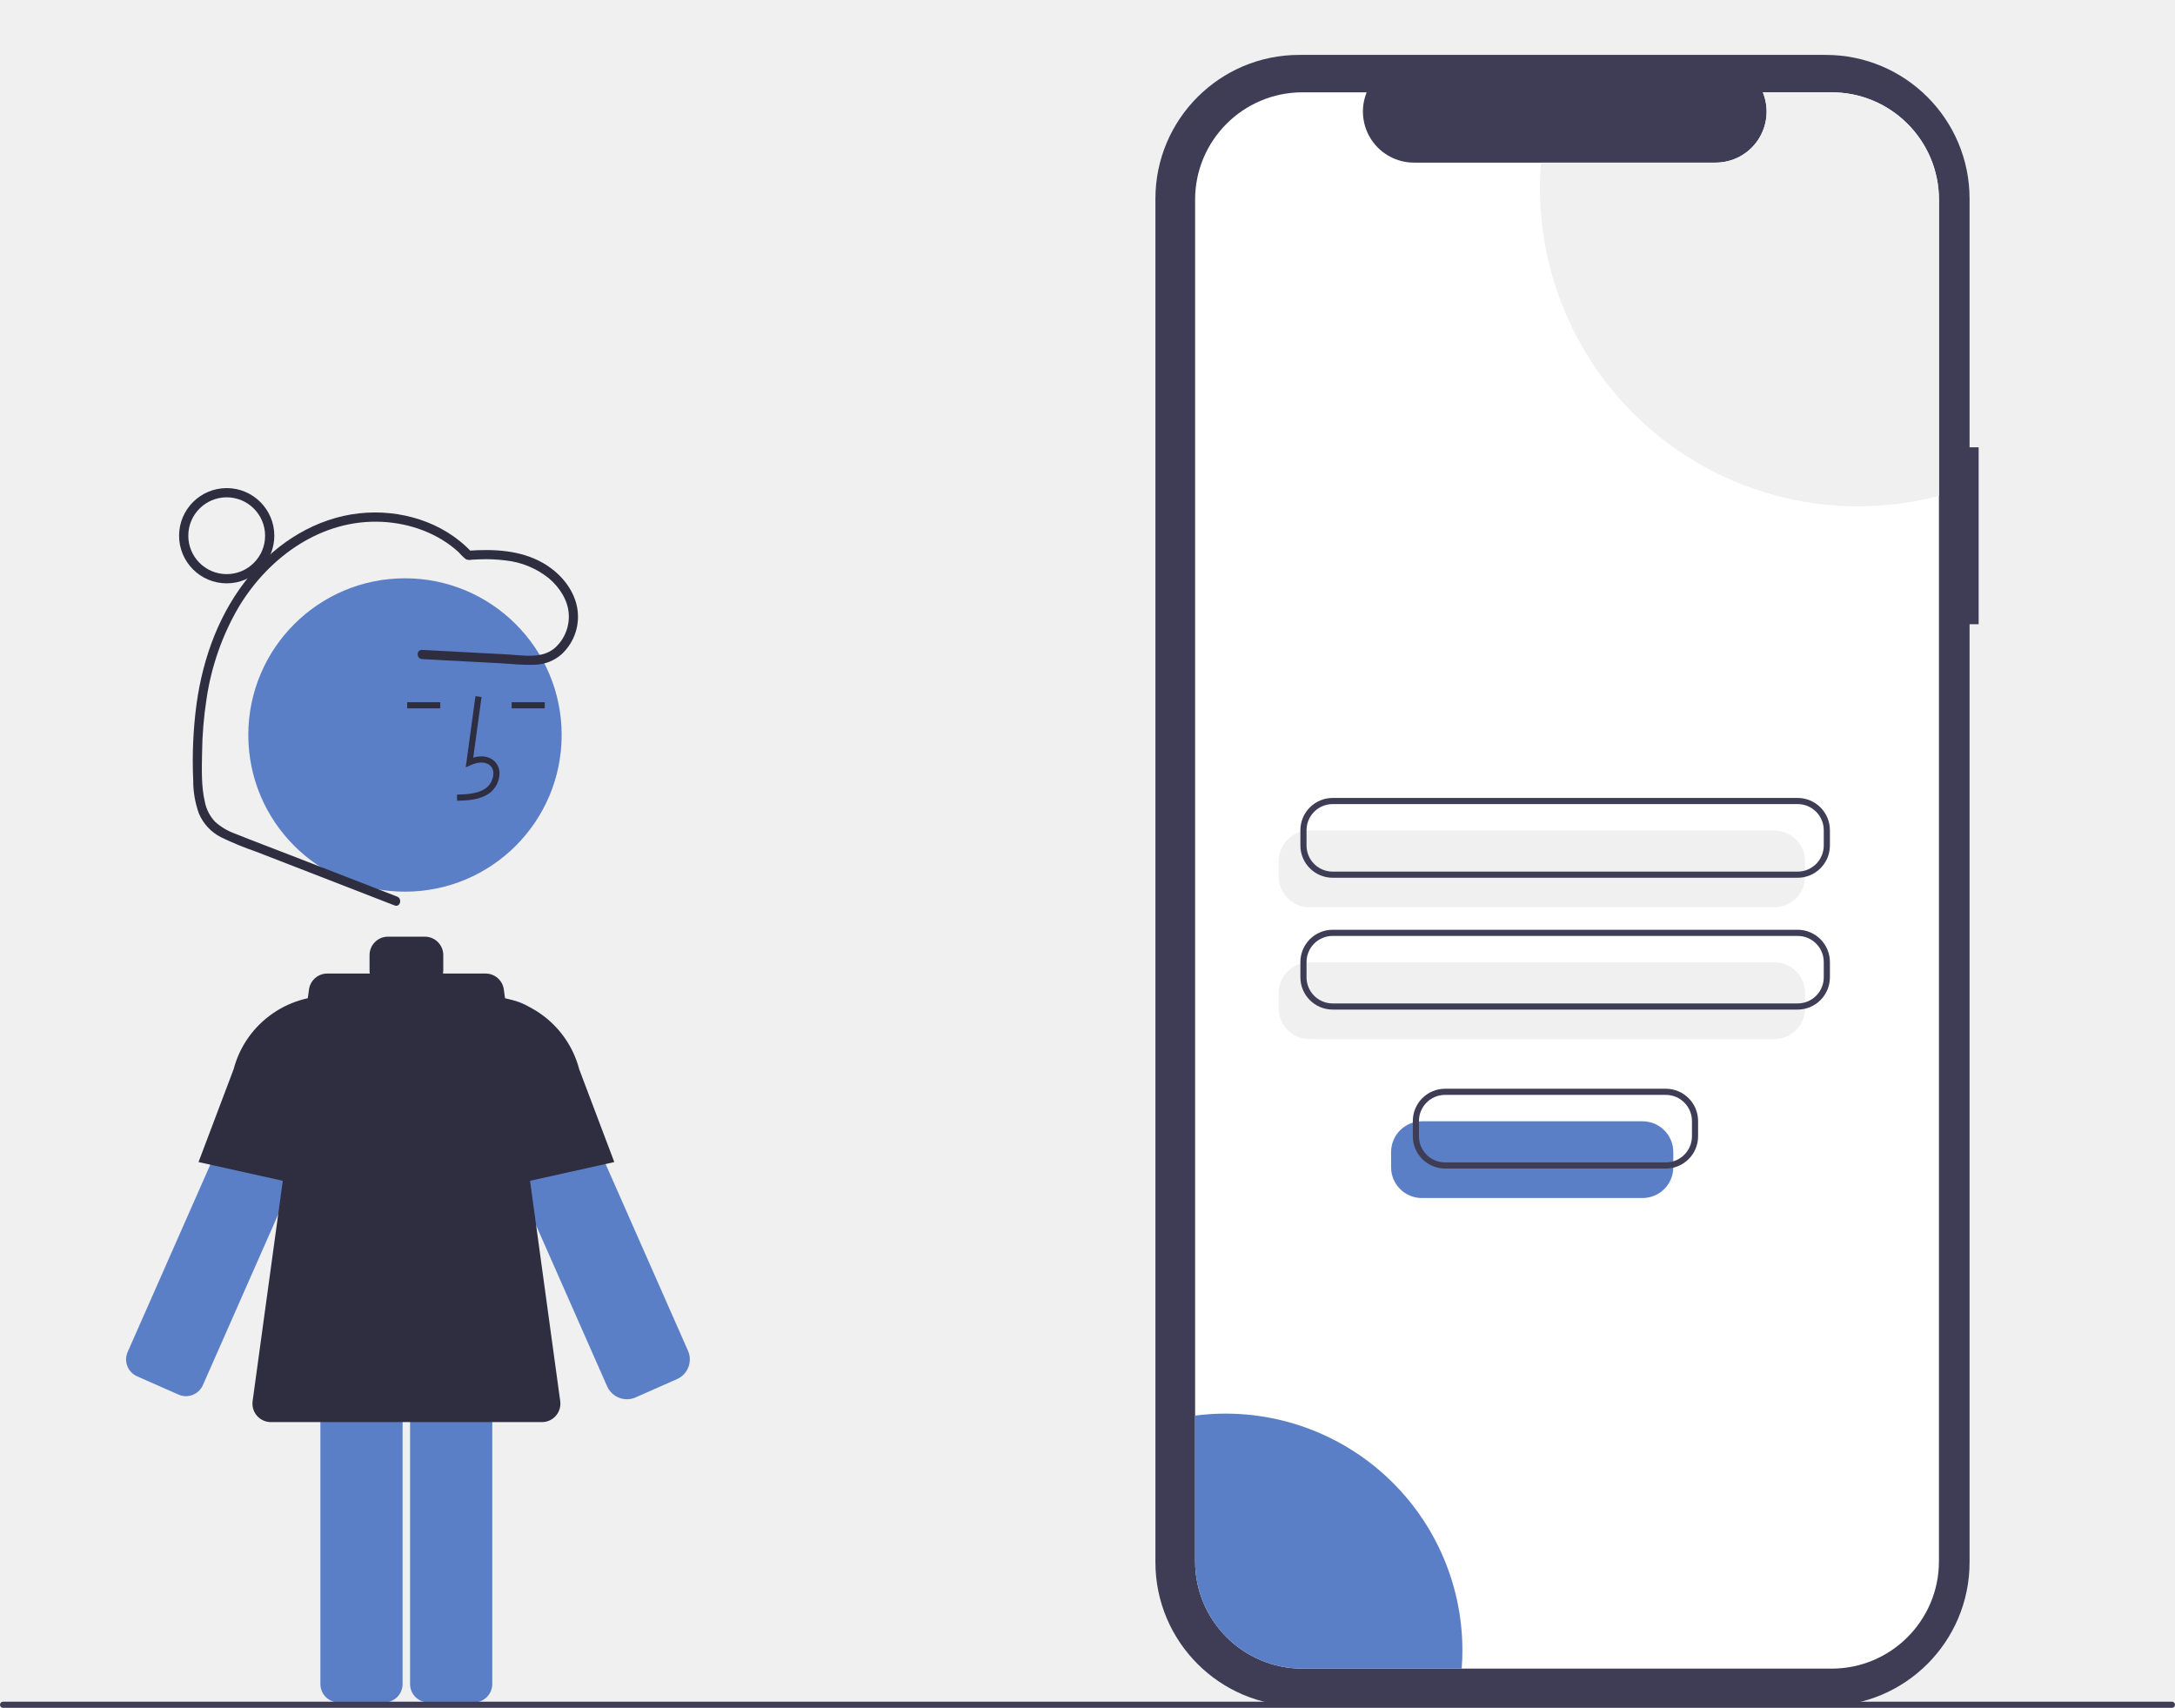
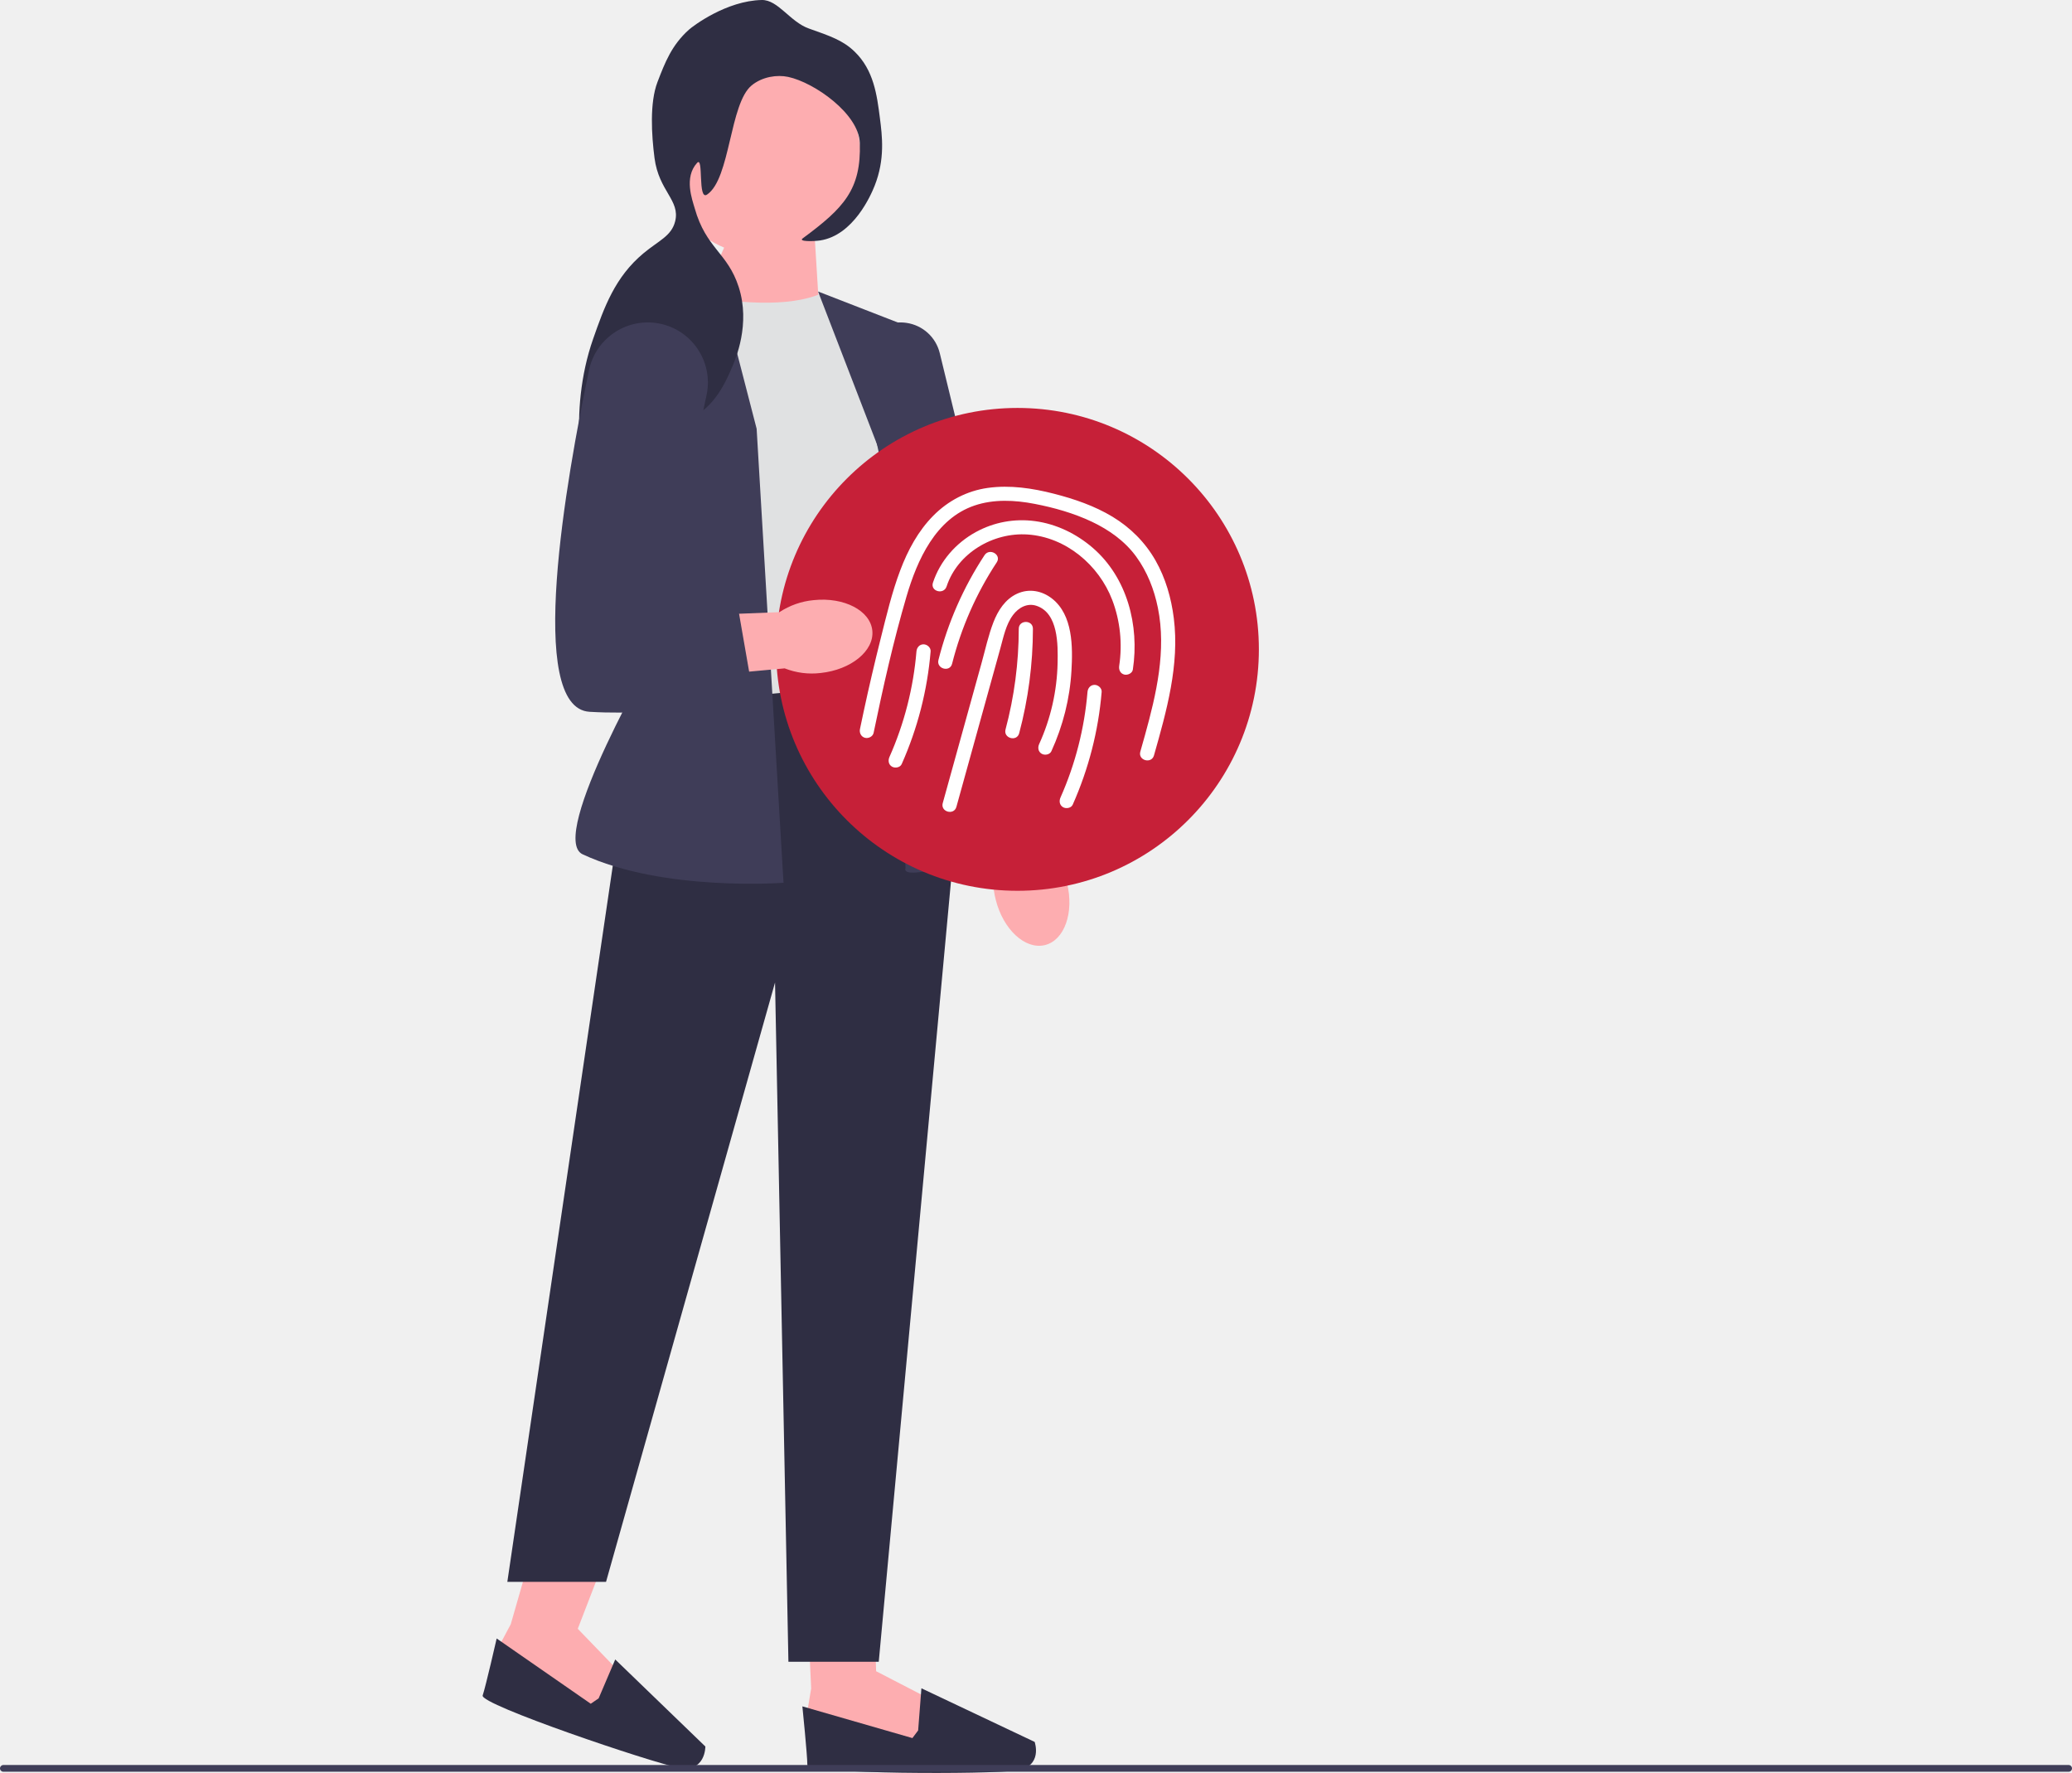
- <svg xmlns="http://www.w3.org/2000/svg" data-name="Layer 1" width="708" height="555.867" viewBox="0 0 708 555.867">
-   <path id="b10fb2cf-c586-4c5f-9fbf-e678f5ffa3db-61" data-name="Path 133" d="M890.465,679.515a211.722,211.722,0,0,1-46.196,37.27c-.392.241-.79.467-1.189.7l-27.639-24.463c.29-.27.612-.572.958-.905C836.992,672.563,939.229,535.838,946.042,502.544,945.572,505.317,952.189,614.094,890.465,679.515Z" transform="translate(-246 -172.0663)" fill="#f0f0f0" />
-   <path id="a32c10c7-75df-4179-a648-6a8d2a687209-62" data-name="Path 134" d="M849.602,721.505c-.523.125-1.054.241-1.588.348l-20.735-18.353c.405-.141.879-.309,1.42-.496,8.897-3.15,35.394-12.66,61.764-23.492,28.334-11.644,56.533-24.8,62.598-33.227C951.76,648.244,911.686,707.622,849.602,721.505Z" transform="translate(-246 -172.0663)" fill="#f0f0f0" />
-   <path d="M890.082,317.646h-2.953V236.753a46.819,46.819,0,0,0-46.819-46.819H668.926a46.819,46.819,0,0,0-46.819,46.819v443.789a46.819,46.819,0,0,0,46.819,46.819H840.31a46.819,46.819,0,0,0,46.819-46.819V375.228h2.953Z" transform="translate(-246 -172.0663)" fill="#3f3d56" />
-   <path d="M877.163,237.074V680.217a34.957,34.957,0,0,1-34.969,34.957H669.984a34.954,34.954,0,0,1-34.957-34.957V237.074a34.954,34.954,0,0,1,34.957-34.957h20.898a16.619,16.619,0,0,0,15.383,22.88h98.181a16.601,16.601,0,0,0,15.384-22.88H842.193A34.957,34.957,0,0,1,877.163,237.074Z" transform="translate(-246 -172.0663)" fill="#fff" />
-   <path d="M823.595,467.355H672.228a10.011,10.011,0,0,1-10-10v-4.978a10.011,10.011,0,0,1,10-10h151.367a10.011,10.011,0,0,1,10,10v4.978A10.011,10.011,0,0,1,823.595,467.355Z" transform="translate(-246 -172.0663)" fill="#f0f0f0" />
-   <path d="M823.595,510.262H672.228a10.011,10.011,0,0,1-10-10v-4.978a10.011,10.011,0,0,1,10-10h151.367a10.011,10.011,0,0,1,10,10v4.978A10.011,10.011,0,0,1,823.595,510.262Z" transform="translate(-246 -172.0663)" fill="#f0f0f0" />
-   <path d="M831.166,457.759H679.8a10.512,10.512,0,0,1-10.5-10.5v-4.978a10.512,10.512,0,0,1,10.5-10.5h151.367a10.512,10.512,0,0,1,10.5,10.5v4.978A10.512,10.512,0,0,1,831.166,457.759Zm-151.367-23.978a8.51,8.51,0,0,0-8.5,8.5v4.978a8.51,8.51,0,0,0,8.5,8.5h151.367a8.51,8.51,0,0,0,8.5-8.5v-4.978a8.51,8.51,0,0,0-8.5-8.5Z" transform="translate(-246 -172.0663)" fill="#3f3d56" />
-   <path d="M831.166,500.666H679.8a10.512,10.512,0,0,1-10.5-10.5V485.189a10.512,10.512,0,0,1,10.5-10.5h151.367a10.512,10.512,0,0,1,10.5,10.5v4.978A10.512,10.512,0,0,1,831.166,500.666ZM679.8,476.689a8.51,8.51,0,0,0-8.5,8.5v4.978a8.51,8.51,0,0,0,8.5,8.5h151.367a8.51,8.51,0,0,0,8.5-8.5V485.189a8.51,8.51,0,0,0-8.5-8.5Z" transform="translate(-246 -172.0663)" fill="#3f3d56" />
-   <path d="M877.163,237.074V333.464A103.539,103.539,0,0,1,747.28,233.389q0-4.24.341-8.392h56.826a16.601,16.601,0,0,0,15.384-22.88H842.193A34.957,34.957,0,0,1,877.163,237.074Z" transform="translate(-246 -172.0663)" fill="#f0f0f0" />
-   <path d="M722.041,709.154c0,2.032-.076,4.038-.24,6.02H669.984a34.954,34.954,0,0,1-34.957-34.957v-47.4a77.073,77.073,0,0,1,87.013,76.337Z" transform="translate(-246 -172.0663)" fill="#5b7fc7" />
-   <path d="M304.121,625.985a6.007,6.007,0,0,0,7.911-3.067l46.679-105.794a13.379,13.379,0,0,0-17.077-17.876h-0a13.199,13.199,0,0,0-6.75,5.78,13.649,13.649,0,0,0-.654,1.293l-46.679,105.794a6,6,0,0,0,3.067,7.912Z" transform="translate(-246 -172.0663)" fill="#5b7fc7" />
-   <path d="M356.795,560.557l-46.172-10.261,11.428-30.232a31.95,31.95,0,0,1,34.299-23.628l.445.049Z" transform="translate(-246 -172.0663)" fill="#2f2e41" />
-   <path d="M450.055,627.498a7.028,7.028,0,0,1-6.412-4.177L396.964,517.527a14.381,14.381,0,0,1,25.609-12.997v-0a14.618,14.618,0,0,1,.703,1.388l46.679,105.794a7,7,0,0,1-3.579,9.23l-13.961,6.16-.007-.016A6.944,6.944,0,0,1,450.055,627.498Z" transform="translate(-246 -172.0663)" fill="#5b7fc7" />
-   <path d="M385.485,591.169a6.007,6.007,0,0,0-6,6V720.183a6.007,6.007,0,0,0,6,6H400.245a6.007,6.007,0,0,0,6-6V597.169a6.007,6.007,0,0,0-6-6Z" transform="translate(-246 -172.0663)" fill="#5b7fc7" />
-   <path d="M356.293,591.169a6.007,6.007,0,0,0-6,6V720.183a6.007,6.007,0,0,0,6,6h14.76a6.007,6.007,0,0,0,6-6V597.169a6.007,6.007,0,0,0-6-6Z" transform="translate(-246 -172.0663)" fill="#5b7fc7" />
-   <circle cx="131.828" cy="239.224" r="51" fill="#5b7fc7" />
-   <path d="M394.8,432.699c3.306-.092,7.42-.207,10.59-2.522a8.133,8.133,0,0,0,3.2-6.073,5.471,5.471,0,0,0-1.86-4.493c-1.656-1.399-4.073-1.727-6.678-.961l2.699-19.726-1.981-.271L397.596,421.843l1.655-.759c1.918-.88,4.552-1.328,6.188.055a3.515,3.515,0,0,1,1.153,2.896,6.147,6.147,0,0,1-2.381,4.528c-2.467,1.802-5.746,2.034-9.466,2.138Z" transform="translate(-246 -172.0663)" fill="#2f2e41" />
-   <rect x="166.55" y="228.559" width="10.772" height="2" fill="#2f2e41" />
-   <rect x="132.55" y="228.559" width="10.772" height="2" fill="#2f2e41" />
-   <path d="M428.362,628.119l-18.356-134a6,6,0,0,0-5.945-5.186H390.205a6.025,6.025,0,0,0,.09-1v-5a6,6,0,0,0-6-6h-12a6,6,0,0,0-6,6v5a6.025,6.025,0,0,0,.09,1H352.53a6,6,0,0,0-5.945,5.186l-18.356,134a6,6,0,0,0,5.944,6.814h88.244A6,6,0,0,0,428.362,628.119Z" transform="translate(-246 -172.0663)" fill="#2f2e41" />
-   <path d="M399.795,560.557V496.486l.445-.049a31.961,31.961,0,0,1,34.315,23.68l11.411,30.18Z" transform="translate(-246 -172.0663)" fill="#2f2e41" />
-   <path d="M375.26,463.882l-35.275-13.692c-5.768-2.239-11.569-4.41-17.307-6.726a19.726,19.726,0,0,1-6.662-3.926,13.09,13.09,0,0,1-3.321-6.427c-1.223-5.171-1.002-10.825-.915-16.102a122.699,122.699,0,0,1,1.422-17.241,83.286,83.286,0,0,1,10.65-30.38c9.893-16.232,26.937-28.444,46.543-27.469,9.077.451,18.206,3.708,24.949,9.914a15.751,15.751,0,0,0,2.355,2.282,3.268,3.268,0,0,0,1.876.126q1.234-.079,2.471-.121a51.043,51.043,0,0,1,8.566.359,27.121,27.121,0,0,1,14.13,5.867c3.37,2.899,6.112,6.992,6.395,11.54a13.66,13.66,0,0,1-4.614,11.151c-4.209,3.547-10.213,2.3-15.261,2.033l-18.494-.98-9.37-.496c-1.929-.102-1.924,2.898,0,3l24.905,1.319c4.002.212,8.127.732,12.132.492a13.574,13.574,0,0,0,8.333-3.352,16.628,16.628,0,0,0,5.037-15.601c-1.284-6.138-5.852-11.215-11.207-14.235-7.286-4.11-15.988-4.504-24.141-3.896l1.061.439c-9.222-9.898-23.349-14.077-36.61-12.615-14.002,1.544-26.456,9.356-35.404,20.038-9.976,11.909-15.413,26.76-17.527,42.03a139.839,139.839,0,0,0-1.082,24.88,31.35,31.35,0,0,0,1.852,10.751,15.39,15.39,0,0,0,7.225,7.746,103.398,103.398,0,0,0,11.468,4.711L342.436,454.344l25.528,9.909,6.498,2.522c1.801.699,2.581-2.201.798-2.893Z" transform="translate(-246 -172.0663)" fill="#2f2e41" />
-   <path d="M319.795,361.934a15.5,15.5,0,1,1,15.5-15.5A15.517,15.517,0,0,1,319.795,361.934Zm0-28a12.5,12.5,0,1,0,12.5,12.5A12.514,12.514,0,0,0,319.795,333.934Z" transform="translate(-246 -172.0663)" fill="#2f2e41" />
-   <rect x="528.177" y="440.815" width="42.237" height="42.237" transform="translate(147.6141 -410.7547) rotate(37.40978)" fill="#f0f0f0" />
-   <path d="M389.295,228.934a33.949,33.949,0,0,1,27.277,13.702l19.59-25.614-58.779-44.956-44.956,58.779,25.333,19.376A34.003,34.003,0,0,1,389.295,228.934Z" transform="translate(-246 -172.0663)" fill="#f0f0f0" />
-   <path d="M953,727.934H247a1,1,0,0,1,0-2H953a1,1,0,0,1,0,2Z" transform="translate(-246 -172.0663)" fill="#3f3d56" />
-   <path d="M780.687,562.003H708.825a10.011,10.011,0,0,1-10-10v-4.978a10.011,10.011,0,0,1,10-10h71.862a10.011,10.011,0,0,1,10,10v4.978A10.011,10.011,0,0,1,780.687,562.003Z" transform="translate(-246 -172.0663)" fill="#5b7fc7" />
-   <path d="M788.259,552.407H716.397a10.512,10.512,0,0,1-10.5-10.5v-4.978a10.512,10.512,0,0,1,10.5-10.5h71.862a10.512,10.512,0,0,1,10.5,10.5v4.978A10.512,10.512,0,0,1,788.259,552.407Zm-71.862-23.978a8.51,8.51,0,0,0-8.5,8.5v4.978a8.51,8.51,0,0,0,8.5,8.5h71.862a8.51,8.51,0,0,0,8.5-8.5v-4.978a8.51,8.51,0,0,0-8.5-8.5Z" transform="translate(-246 -172.0663)" fill="#3f3d56" />
+ <svg xmlns="http://www.w3.org/2000/svg" width="731.67" height="625.997" viewBox="0 0 731.67 625.997">
+   <path id="uuid-5ef434d5-ec3b-4be2-96d4-c13c471d6de8-68" d="M376.763,311.697c2.62,10.501-.885,20.354-7.829,22.007-6.944,1.653-14.695-5.518-17.315-16.023-1.106-4.182-1.156-8.566-.145-12.784l-10.519-44.63,21.864-4.459,8.049,44.471c2.886,3.291,4.907,7.207,5.894,11.418,0,0,0,0,0,0Z" fill="#fdadb0" />
+   <g>
+     <polygon points="285.095 566.897 286.442 596.149 285.093 604.244 289.814 613.687 326.913 617.734 328.937 600.196 309.376 590.078 308.807 573.55 285.095 566.897" fill="#fdadb0" />
+     <path d="M324.215,610.989l-2.024,2.698-38.852-11.196s1.753,17.267,1.753,20.639,64.08,3.373,73.723,2.024,6.546-10.118,6.546-10.118l-39.988-18.929-1.158,14.881h0Z" fill="#2f2e43" />
+   </g>
+   <g>
+     <polygon points="188.439 545.365 180.354 573.509 176.486 580.746 177.937 591.204 211.79 606.911 219.319 590.943 204.025 575.097 213.619 550.219 188.439 545.365" fill="#fdadb0" />
+     <path d="M211.392,599.657l-2.781,1.909-33.225-23.041s-3.865,16.92-4.945,20.115,59.631,23.703,69.198,25.51,9.44-7.491,9.44-7.491l-31.827-30.73-5.86,13.728h0l-0-0Z" fill="#2f2e43" />
+   </g>
+   <polygon points="287.71 83.967 289.127 106.973 246.169 109.152 259.471 78.842 287.71 83.967" fill="#fdadb0" />
+   <path d="M290.223,103.531c-11.514,5.136-29.931,3.731-50.802,0l-3.262,144.597s65.288,13.126,87.735-11.093l-11.814-118.145-21.857-15.359s0,0,0,0Z" fill="#e0e1e2" />
+   <polygon points="316.805 240.579 224.635 249.689 179.15 558.536 214.002 558.536 273.682 346.909 278.408 586.743 310.307 586.743 337.48 293.153 316.805 240.579" fill="#2f2e43" />
+   <path d="M252.524,94.671l-30.968,18.326c-11.731,6.942-17.261,20.957-13.431,34.039l23.934,81.747s-38.975,66.957-26.31,72.865c28.459,13.274,70.927,10.042,70.927,10.042l-9.491-160.309-14.66-56.709,0,0s0-0,0-0Z" fill="#3f3d58" />
+   <path d="M288.877,102.924l35.016,13.604,8.27,101.014,23.16,81.376c-39.228,14.319-35.565,7.646-35.565,7.646l-6.498-140.415-24.383-63.225,0,0s0-0,0-0Z" fill="#3f3d58" />
+   <path d="M340.031,297.196l-.12-.553-35.794-165.551c-1-4.626,.279-9.262,3.508-12.722,3.23-3.46,7.769-5.053,12.453-4.372,5.777,.84,10.402,5.048,11.782,10.721l39.316,161.606-31.146,10.871h-0Z" fill="#3f3d58" />
+   <circle cx="269.07" cy="55.227" r="34.852" fill="#fdadb0" />
+   <path d="M285.651,10.073c7.677,2.698,12.069,4.242,16.093,8.118,6.797,6.548,7.918,15.298,8.961,23.429,.815,6.36,1.87,14.584-1.855,23.98-1.271,3.206-7.437,17.492-19.238,19.298-2.318,.354-7.759,.448-6.191-.71,14.515-10.716,20.71-17.186,20.202-33.702-.315-10.262-15.996-21.342-25.308-23.334-3.922-.839-9.144-.073-12.889,3.002-7.826,6.424-7.492,32.991-15.744,38.544-3.394,2.284-1.132-13.793-3.524-11.186-4.718,5.144-1.692,13.022-.844,16.022,4.022,14.231,11.604,15.624,15.532,27.776,4.241,13.12-1.097,25.473-2.362,28.402-2.202,5.096-5.98,13.841-14.614,18.036-10.958,5.325-19.596-1.609-24.69,4.336-2.848,3.323-1.307,6.843-6.451,17.18-1.679,3.374-2.519,5.062-3.262,5.002-3.517-.283-9.212-28.438-.002-54.658,3.865-11.004,7.652-21.784,17.803-30.215,5.367-4.457,9.868-6.061,11.149-11.265,1.83-7.436-5.77-10.609-7.293-22.341-1.042-8.024-1.773-19.499,1.06-26.854,2.675-6.946,4.997-12.975,11.076-18.442,1.46-1.313,13.245-10.238,25.741-10.49,5.753-.116,9.979,7.728,16.649,10.072h0Z" fill="#2f2e43" />
+   <g>
+     <circle cx="359.294" cy="229.28" r="85.243" fill="#c62038" />
+     <g>
+       <path d="M337.725,284.894c5.175-18.666,10.349-37.333,15.524-55.999,1.102-3.974,1.954-8.388,4.476-11.76,1.949-2.607,5.016-4.313,8.261-3.241,7.737,2.556,7.612,13.721,7.475,20.235-.207,9.833-2.427,19.643-6.513,28.594-.56,1.227-.35,2.691,.897,3.42,1.075,.629,2.857,.337,3.42-.897,4.091-8.962,6.523-18.555,7.089-28.398,.488-8.493,.525-19.693-6.837-25.482-3.598-2.829-8.19-3.67-12.408-1.714-4.168,1.932-6.714,5.933-8.315,10.076-1.78,4.606-2.84,9.546-4.158,14.299l-4.246,15.316c-3.162,11.407-6.325,22.814-9.487,34.222-.861,3.105,3.962,4.431,4.821,1.329h0v0h-0Z" fill="#fff" />
+       <path d="M359.896,258.897c3.202-12.019,4.838-24.447,4.852-36.885,.004-3.217-4.996-3.222-5,0-.013,12.017-1.579,23.944-4.673,35.556-.829,3.113,3.993,4.44,4.821,1.329h-0Z" fill="#fff" />
+       <path d="M308.494,258.752c3.351-16.157,6.978-32.366,11.629-48.204,3.771-12.843,10.274-27.397,23.998-32.054,6.816-2.313,14.204-1.94,21.18-.598,6.918,1.331,13.925,3.311,20.301,6.34,6.036,2.867,11.619,6.82,15.592,12.264,3.922,5.375,6.365,11.612,7.681,18.107,3.055,15.073-.541,30.471-4.57,44.999-.536,1.934-1.084,3.864-1.633,5.794-.881,3.101,3.942,4.424,4.821,1.329,4.452-15.663,9.077-32.025,7.003-48.463-.897-7.109-2.891-14.093-6.445-20.35-3.642-6.412-8.896-11.653-15.195-15.462-6.353-3.842-13.504-6.288-20.665-8.123-7.606-1.95-15.522-3.15-23.356-2.06-7.387,1.027-14.043,4.53-19.274,9.818-5.359,5.418-8.983,12.187-11.657,19.262-2.949,7.803-4.875,15.999-6.904,24.077-2.144,8.538-4.145,17.112-6,25.717-.451,2.091-.892,4.184-1.327,6.278-.274,1.321,.385,2.701,1.746,3.075,1.239,.34,2.8-.418,3.075-1.746h0Z" fill="#fff" />
+       <path d="M334.263,207.066c3.899-11.831,16.455-19.156,28.611-18.344,13.475,.9,25.154,10.741,29.885,23.124,2.811,7.358,3.636,15.457,2.454,23.243-.202,1.333,.336,2.688,1.746,3.075,1.182,.325,2.871-.403,3.075-1.746,2.362-15.562-1.979-32.52-14.226-43.043-5.743-4.935-12.777-8.35-20.307-9.373-7.241-.983-14.541,.357-20.952,3.882-7.032,3.867-12.587,10.205-15.108,17.854-1.009,3.063,3.817,4.376,4.821,1.329h0l0-0Z" fill="#fff" />
+       <path d="M323.625,229.998c-1.074,12.826-4.307,25.509-9.537,37.273-.548,1.233-.358,2.686,.897,3.42,1.065,.623,2.869,.343,3.42-.897,5.614-12.626,9.066-26.024,10.219-39.796,.113-1.347-1.23-2.5-2.5-2.5-1.446,0-2.387,1.149-2.5,2.5h0Z" fill="#fff" />
+       <path d="M384.021,244.315c-1.074,12.826-4.307,25.509-9.537,37.273-.548,1.233-.358,2.686,.897,3.42,1.065,.623,2.869,.343,3.42-.897,5.614-12.626,9.066-26.024,10.219-39.796,.113-1.347-1.23-2.5-2.5-2.5-1.446,0-2.387,1.149-2.5,2.5h0l0-0Z" fill="#fff" />
+       <path d="M336.205,234.364c3.215-12.749,8.542-24.831,15.769-35.814,1.774-2.696-2.554-5.203-4.317-2.524-7.444,11.313-12.962,23.878-16.273,37.009-.787,3.121,4.034,4.452,4.821,1.329h0v0h-0Z" fill="#fff" />
+     </g>
+   </g>
+   <path d="M0,624.383c0,.66,.53,1.19,1.19,1.19H730.48c.66,0,1.19-.53,1.19-1.19,0-.66-.53-1.19-1.19-1.19H1.19c-.66,0-1.19,.53-1.19,1.19Z" fill="#3f3d58" />
+   <path id="uuid-ed8d5917-2465-4251-8a73-24d647765b28-69" d="M287.343,211.895c10.763-1.132,20.032,3.711,20.702,10.817,.67,7.106-7.511,13.783-18.278,14.914-4.295,.513-8.643-.048-12.68-1.637l-45.66,4.201-1.371-22.272,45.159-1.776c3.661-2.399,7.82-3.855,12.128-4.246,0,0,0,0,0,0Z" fill="#fdadb0" />
+   <path d="M231.713,114.053h-0c-11.053-1.557-21.422,5.711-23.719,16.633-8.015,38.108-22.397,119.281,.192,120.637,29.536,1.772,57.891-5.316,57.891-5.316l-7.089-40.76-23.038-2.363,13.552-63.386c2.573-12.035-5.601-23.728-17.788-25.444l0-0Z" fill="#3f3d58" />
</svg>
